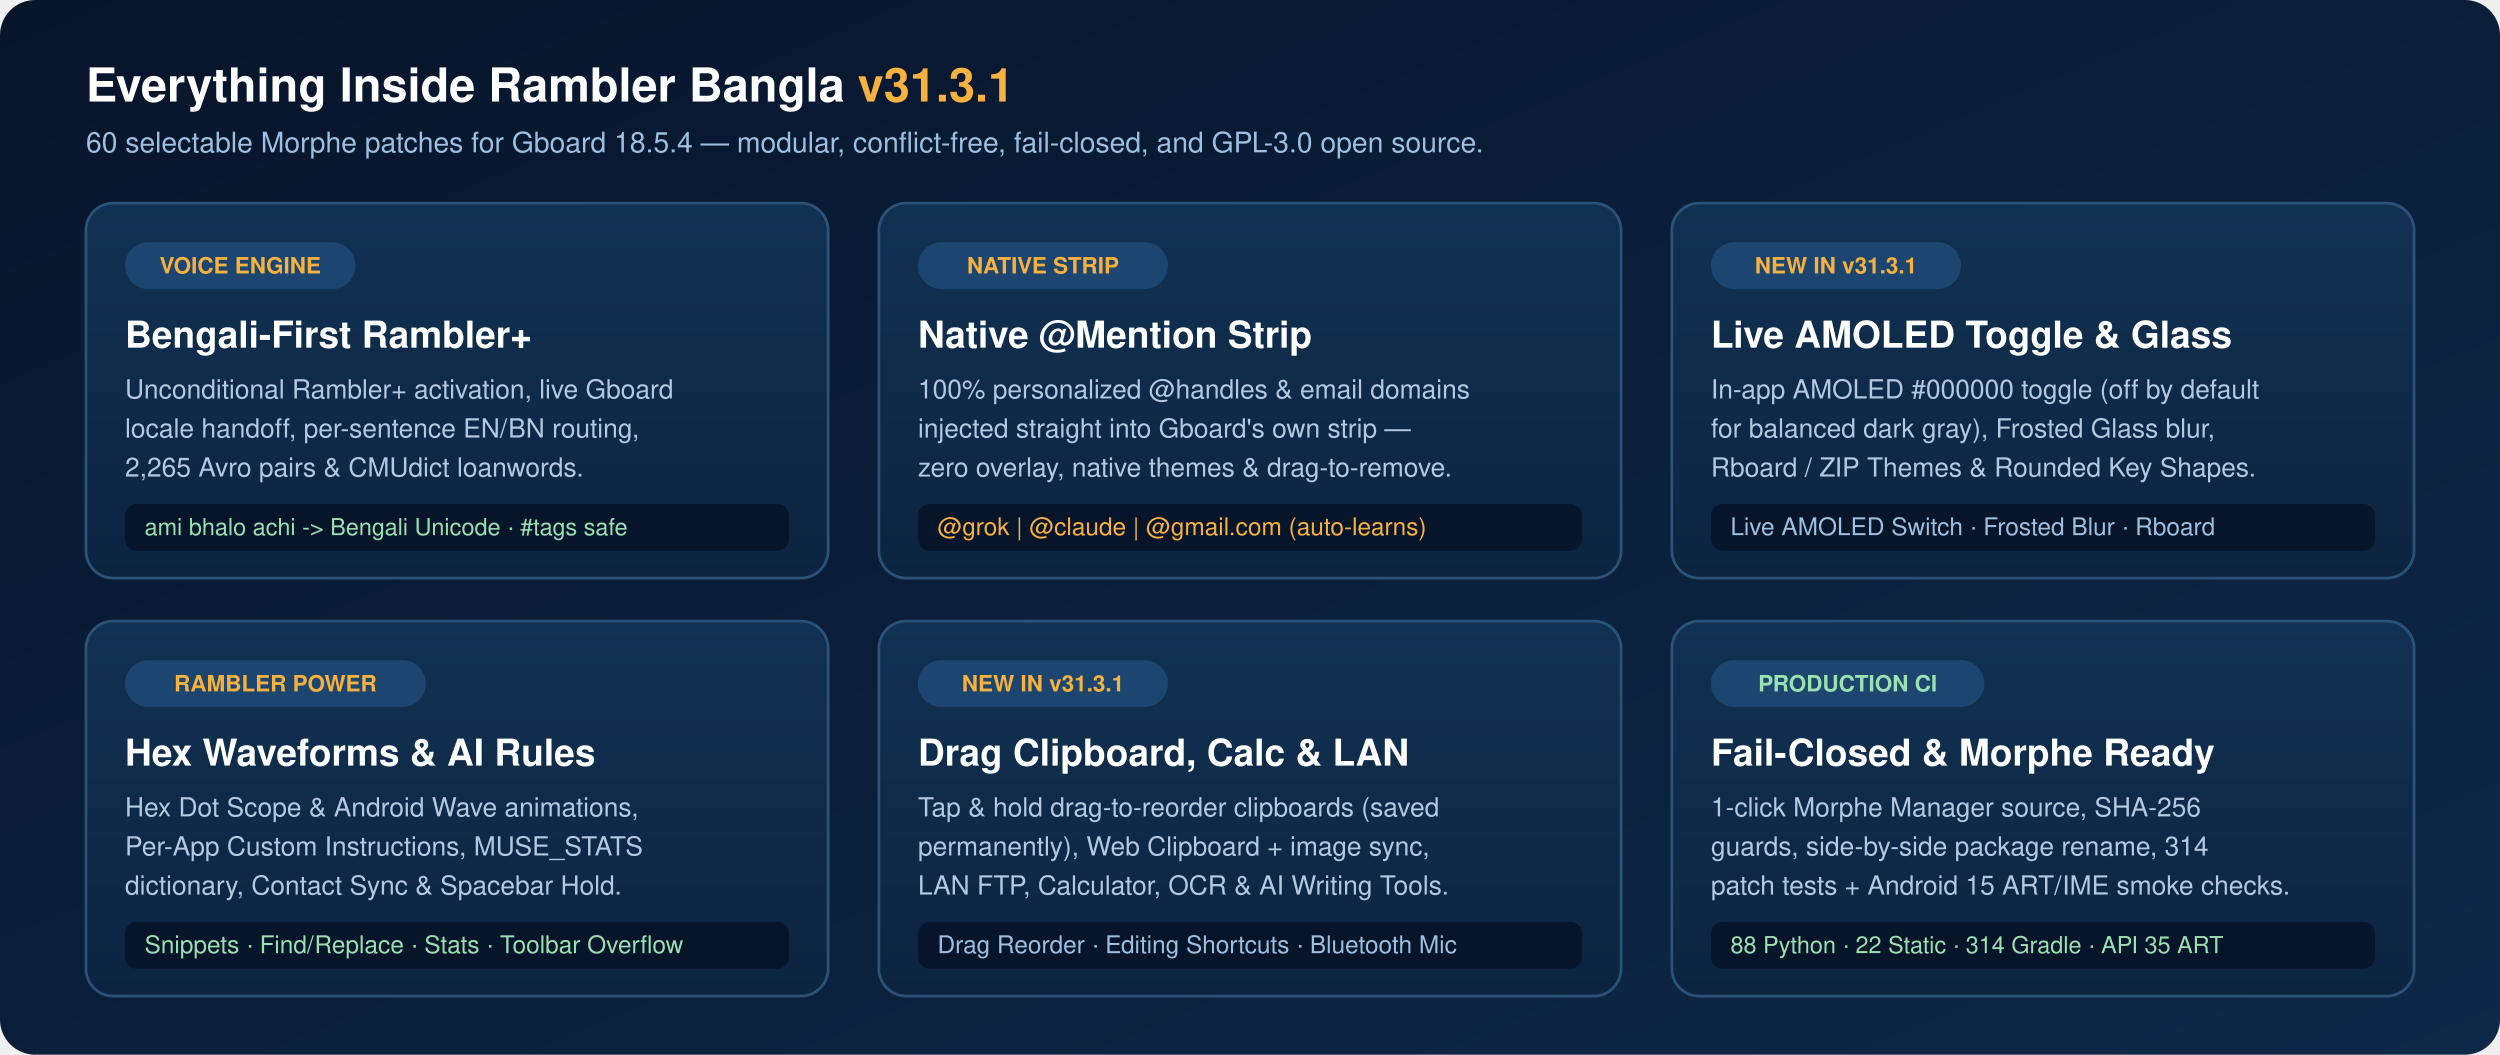
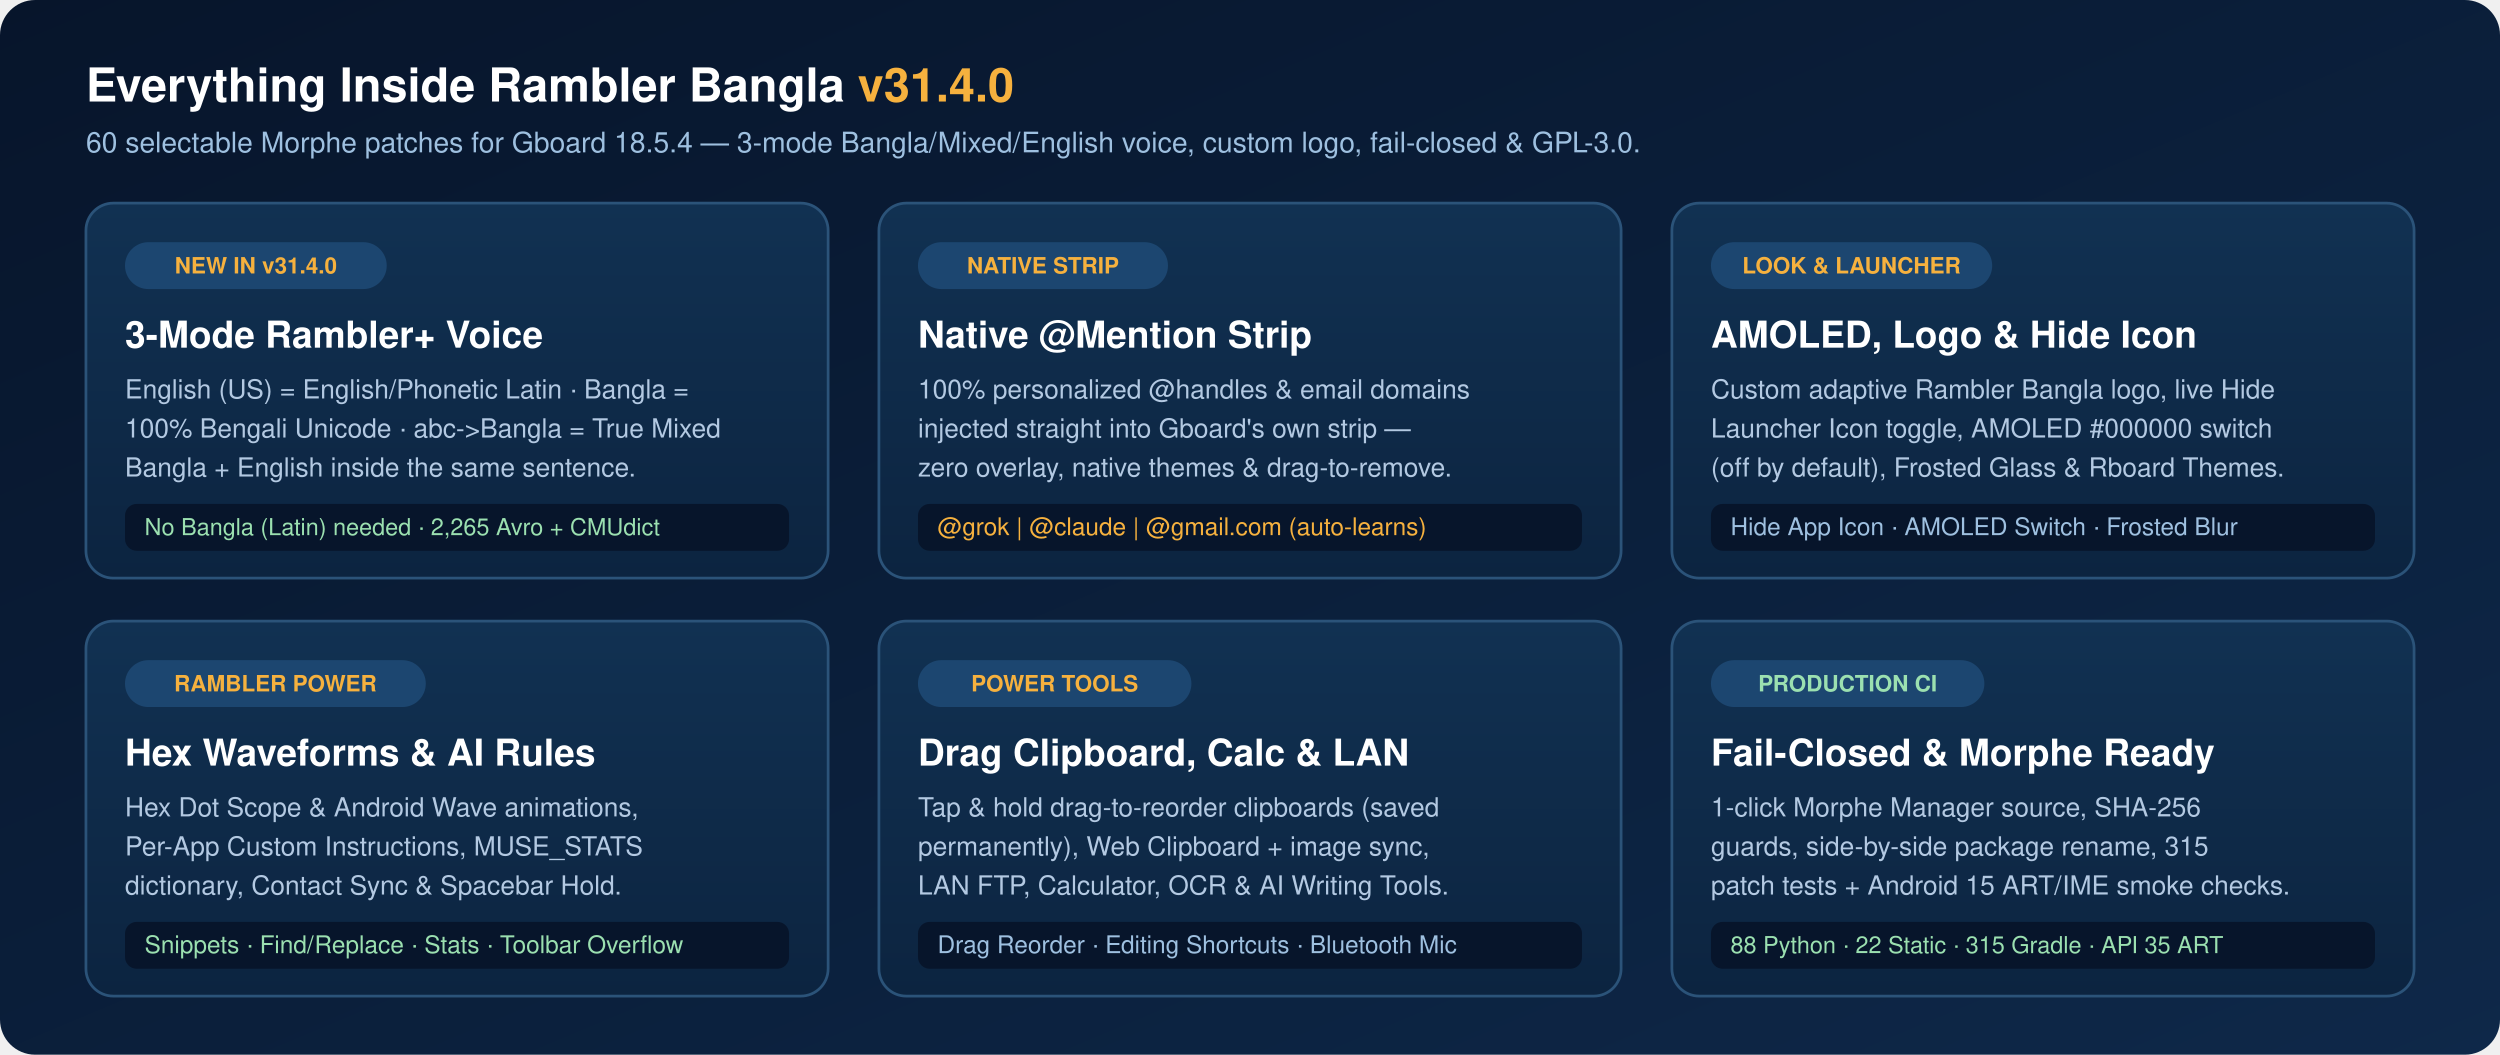
<svg xmlns="http://www.w3.org/2000/svg" width="1280" height="540" viewBox="0 0 1280 540" role="img" aria-labelledby="title desc">
  <defs>
    <linearGradient id="canvas" x1="0" y1="0" x2="1" y2="1">
      <stop offset="0" stop-color="#07152B" />
      <stop offset="1" stop-color="#0E2849" />
    </linearGradient>
    <linearGradient id="card" x1="0" y1="0" x2="0" y2="1">
      <stop offset="0" stop-color="#113152" />
      <stop offset="1" stop-color="#0C2440" />
    </linearGradient>
  </defs>
  <rect width="1280" height="540" rx="18" fill="url(#canvas)" />
  <g font-family="Segoe UI, Helvetica, Arial, sans-serif">
-     <text x="44" y="52" font-size="24" font-weight="700" fill="#FFFFFF">Everything Inside Rambler Bangla <tspan fill="#F6B13E">v31.3.1</tspan>
+     <text x="44" y="52" font-size="24" font-weight="700" fill="#FFFFFF">Everything Inside Rambler Bangla <tspan fill="#F6B13E">v31.4.0</tspan>
    </text>
-     <text x="44" y="78" font-size="14.5" fill="#9EC0E0">60 selectable Morphe patches for Gboard 18.5.4 — modular, conflict-free, fail-closed, and GPL-3.0 open source.</text>
+     <text x="44" y="78" font-size="14.5" fill="#9EC0E0">60 selectable Morphe patches for Gboard 18.5.4 — 3-mode Bangla/Mixed/English voice, custom logo, fail-closed &amp; GPL-3.0.</text>
    <g transform="translate(44 104)">
      <rect width="380" height="192" rx="14" fill="url(#card)" stroke="#2B5379" stroke-width="1.4" />
-       <rect x="20" y="20" width="118" height="24" rx="12" fill="#1C4670" />
-       <text x="79" y="36" text-anchor="middle" font-size="11.5" font-weight="700" fill="#F6B13E">VOICE ENGINE</text>
-       <text x="20" y="74" font-size="19" font-weight="700" fill="#FFFFFF">Bengali-First Rambler+</text>
-       <text x="20" y="100" font-size="13.5" fill="#B3C9E2">Unconditional Rambler+ activation, live Gboard</text>
-       <text x="20" y="120" font-size="13.5" fill="#B3C9E2">locale handoff, per-sentence EN/BN routing,</text>
-       <text x="20" y="140" font-size="13.5" fill="#B3C9E2">2,265 Avro pairs &amp; CMUdict loanwords.</text>
+       <rect x="20" y="20" width="134" height="24" rx="12" fill="#1C4670" />
+       <text x="87" y="36" text-anchor="middle" font-size="11.5" font-weight="700" fill="#F6B13E">NEW IN v31.4.0</text>
+       <text x="20" y="74" font-size="19" font-weight="700" fill="#FFFFFF">3-Mode Rambler+ Voice</text>
+       <text x="20" y="100" font-size="13.5" fill="#B3C9E2">English (US) = English/Phonetic Latin · Bangla =</text>
+       <text x="20" y="120" font-size="13.5" fill="#B3C9E2">100% Bengali Unicode · abc-&gt;Bangla = True Mixed</text>
+       <text x="20" y="140" font-size="13.5" fill="#B3C9E2">Bangla + English inside the same sentence.</text>
      <rect x="20" y="154" width="340" height="24" rx="6" fill="#07152B" />
-       <text x="30" y="170" font-size="12" fill="#9BE0B0">ami bhalo achi -&gt; Bengali Unicode · #tags safe</text>
+       <text x="30" y="170" font-size="12" fill="#9BE0B0">No Bangla (Latin) needed · 2,265 Avro + CMUdict</text>
    </g>
    <g transform="translate(450 104)">
      <rect width="380" height="192" rx="14" fill="url(#card)" stroke="#2B5379" stroke-width="1.4" />
      <rect x="20" y="20" width="128" height="24" rx="12" fill="#1C4670" />
      <text x="84" y="36" text-anchor="middle" font-size="11.5" font-weight="700" fill="#F6B13E">NATIVE STRIP</text>
      <text x="20" y="74" font-size="19" font-weight="700" fill="#FFFFFF">Native @Mention Strip</text>
      <text x="20" y="100" font-size="13.5" fill="#B3C9E2">100% personalized @handles &amp; email domains</text>
      <text x="20" y="120" font-size="13.5" fill="#B3C9E2">injected straight into Gboard's own strip —</text>
      <text x="20" y="140" font-size="13.5" fill="#B3C9E2">zero overlay, native themes &amp; drag-to-remove.</text>
      <rect x="20" y="154" width="340" height="24" rx="6" fill="#07152B" />
      <text x="30" y="170" font-size="12.5" fill="#F6B13E">@grok  |  @claude  |  @gmail.com  (auto-learns)</text>
    </g>
    <g transform="translate(856 104)">
      <rect width="380" height="192" rx="14" fill="url(#card)" stroke="#2B5379" stroke-width="1.4" />
-       <rect x="20" y="20" width="128" height="24" rx="12" fill="#1C4670" />
-       <text x="84" y="36" text-anchor="middle" font-size="11.5" font-weight="700" fill="#F6B13E">NEW IN v31.3.1</text>
-       <text x="20" y="74" font-size="19" font-weight="700" fill="#FFFFFF">Live AMOLED Toggle &amp; Glass</text>
-       <text x="20" y="100" font-size="13.5" fill="#B3C9E2">In-app AMOLED #000000 toggle (off by default</text>
-       <text x="20" y="120" font-size="13.5" fill="#B3C9E2">for balanced dark gray), Frosted Glass blur,</text>
-       <text x="20" y="140" font-size="13.5" fill="#B3C9E2">Rboard / ZIP Themes &amp; Rounded Key Shapes.</text>
+       <rect x="20" y="20" width="144" height="24" rx="12" fill="#1C4670" />
+       <text x="92" y="36" text-anchor="middle" font-size="11.5" font-weight="700" fill="#F6B13E">LOOK &amp; LAUNCHER</text>
+       <text x="20" y="74" font-size="19" font-weight="700" fill="#FFFFFF">AMOLED, Logo &amp; Hide Icon</text>
+       <text x="20" y="100" font-size="13.5" fill="#B3C9E2">Custom adaptive Rambler Bangla logo, live Hide</text>
+       <text x="20" y="120" font-size="13.5" fill="#B3C9E2">Launcher Icon toggle, AMOLED #000000 switch</text>
+       <text x="20" y="140" font-size="13.5" fill="#B3C9E2">(off by default), Frosted Glass &amp; Rboard Themes.</text>
      <rect x="20" y="154" width="340" height="24" rx="6" fill="#07152B" />
-       <text x="30" y="170" font-size="12.5" fill="#9EC0E0">Live AMOLED Switch · Frosted Blur · Rboard</text>
+       <text x="30" y="170" font-size="12.5" fill="#9EC0E0">Hide App Icon · AMOLED Switch · Frosted Blur</text>
    </g>
    <g transform="translate(44 318)">
      <rect width="380" height="192" rx="14" fill="url(#card)" stroke="#2B5379" stroke-width="1.4" />
      <rect x="20" y="20" width="154" height="24" rx="12" fill="#1C4670" />
      <text x="97" y="36" text-anchor="middle" font-size="11.5" font-weight="700" fill="#F6B13E">RAMBLER POWER</text>
      <text x="20" y="74" font-size="19" font-weight="700" fill="#FFFFFF">Hex Waveforms &amp; AI Rules</text>
      <text x="20" y="100" font-size="13.5" fill="#B3C9E2">Hex Dot Scope &amp; Android Wave animations,</text>
      <text x="20" y="120" font-size="13.5" fill="#B3C9E2">Per-App Custom Instructions, MUSE_STATS</text>
      <text x="20" y="140" font-size="13.5" fill="#B3C9E2">dictionary, Contact Sync &amp; Spacebar Hold.</text>
      <rect x="20" y="154" width="340" height="24" rx="6" fill="#07152B" />
      <text x="30" y="170" font-size="12.5" fill="#9BE0B0">Snippets · Find/Replace · Stats · Toolbar Overflow</text>
    </g>
    <g transform="translate(450 318)">
      <rect width="380" height="192" rx="14" fill="url(#card)" stroke="#2B5379" stroke-width="1.4" />
-       <rect x="20" y="20" width="128" height="24" rx="12" fill="#1C4670" />
-       <text x="84" y="36" text-anchor="middle" font-size="11.5" font-weight="700" fill="#F6B13E">NEW IN v31.3.1</text>
+       <rect x="20" y="20" width="140" height="24" rx="12" fill="#1C4670" />
+       <text x="90" y="36" text-anchor="middle" font-size="11.5" font-weight="700" fill="#F6B13E">POWER TOOLS</text>
      <text x="20" y="74" font-size="19" font-weight="700" fill="#FFFFFF">Drag Clipboard, Calc &amp; LAN</text>
      <text x="20" y="100" font-size="13.5" fill="#B3C9E2">Tap &amp; hold drag-to-reorder clipboards (saved</text>
      <text x="20" y="120" font-size="13.5" fill="#B3C9E2">permanently), Web Clipboard + image sync,</text>
      <text x="20" y="140" font-size="13.5" fill="#B3C9E2">LAN FTP, Calculator, OCR &amp; AI Writing Tools.</text>
      <rect x="20" y="154" width="340" height="24" rx="6" fill="#07152B" />
      <text x="30" y="170" font-size="12.5" fill="#9EC0E0">Drag Reorder · Editing Shortcuts · Bluetooth Mic</text>
    </g>
    <g transform="translate(856 318)">
      <rect width="380" height="192" rx="14" fill="url(#card)" stroke="#2B5379" stroke-width="1.4" />
      <rect x="20" y="20" width="140" height="24" rx="12" fill="#1C4670" />
      <text x="90" y="36" text-anchor="middle" font-size="11.5" font-weight="700" fill="#9BE0B0">PRODUCTION CI</text>
      <text x="20" y="74" font-size="19" font-weight="700" fill="#FFFFFF">Fail-Closed &amp; Morphe Ready</text>
      <text x="20" y="100" font-size="13.5" fill="#B3C9E2">1-click Morphe Manager source, SHA-256</text>
-       <text x="20" y="120" font-size="13.5" fill="#B3C9E2">guards, side-by-side package rename, 314</text>
+       <text x="20" y="120" font-size="13.5" fill="#B3C9E2">guards, side-by-side package rename, 315</text>
      <text x="20" y="140" font-size="13.5" fill="#B3C9E2">patch tests + Android 15 ART/IME smoke checks.</text>
      <rect x="20" y="154" width="340" height="24" rx="6" fill="#07152B" />
-       <text x="30" y="170" font-size="12" fill="#9BE0B0">88 Python · 22 Static · 314 Gradle · API 35 ART</text>
+       <text x="30" y="170" font-size="12" fill="#9BE0B0">88 Python · 22 Static · 315 Gradle · API 35 ART</text>
    </g>
  </g>
</svg>
